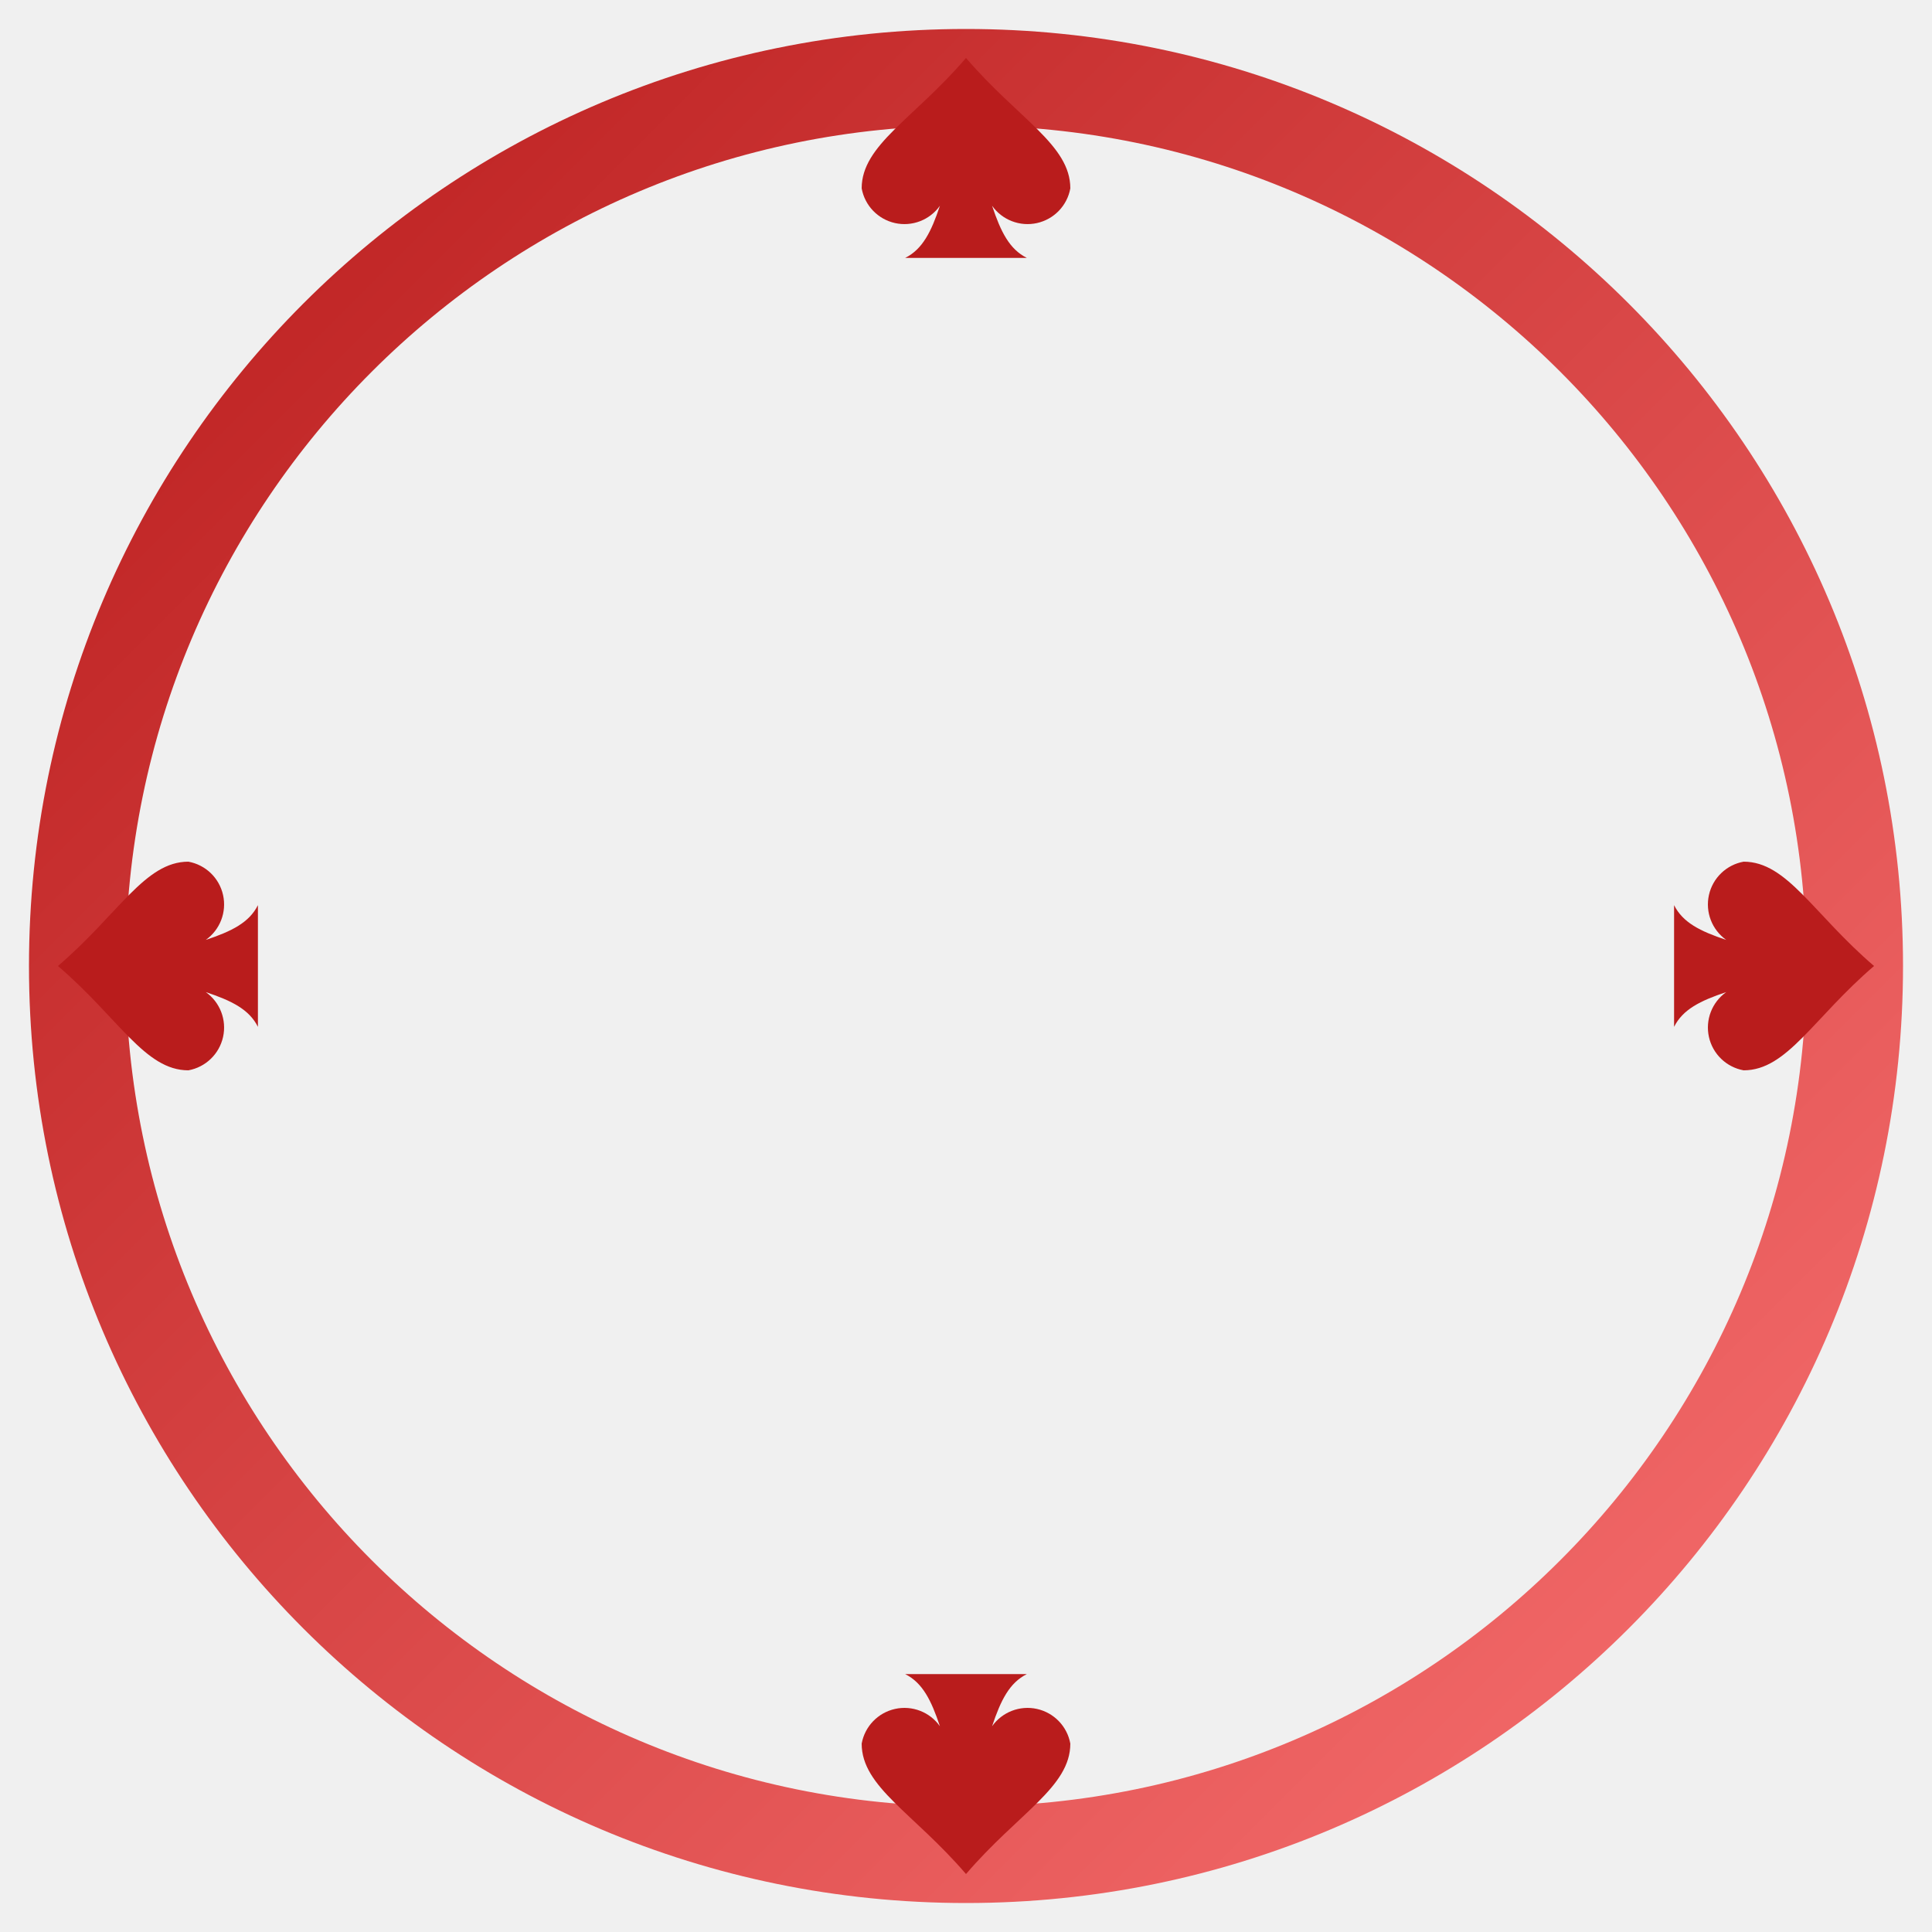
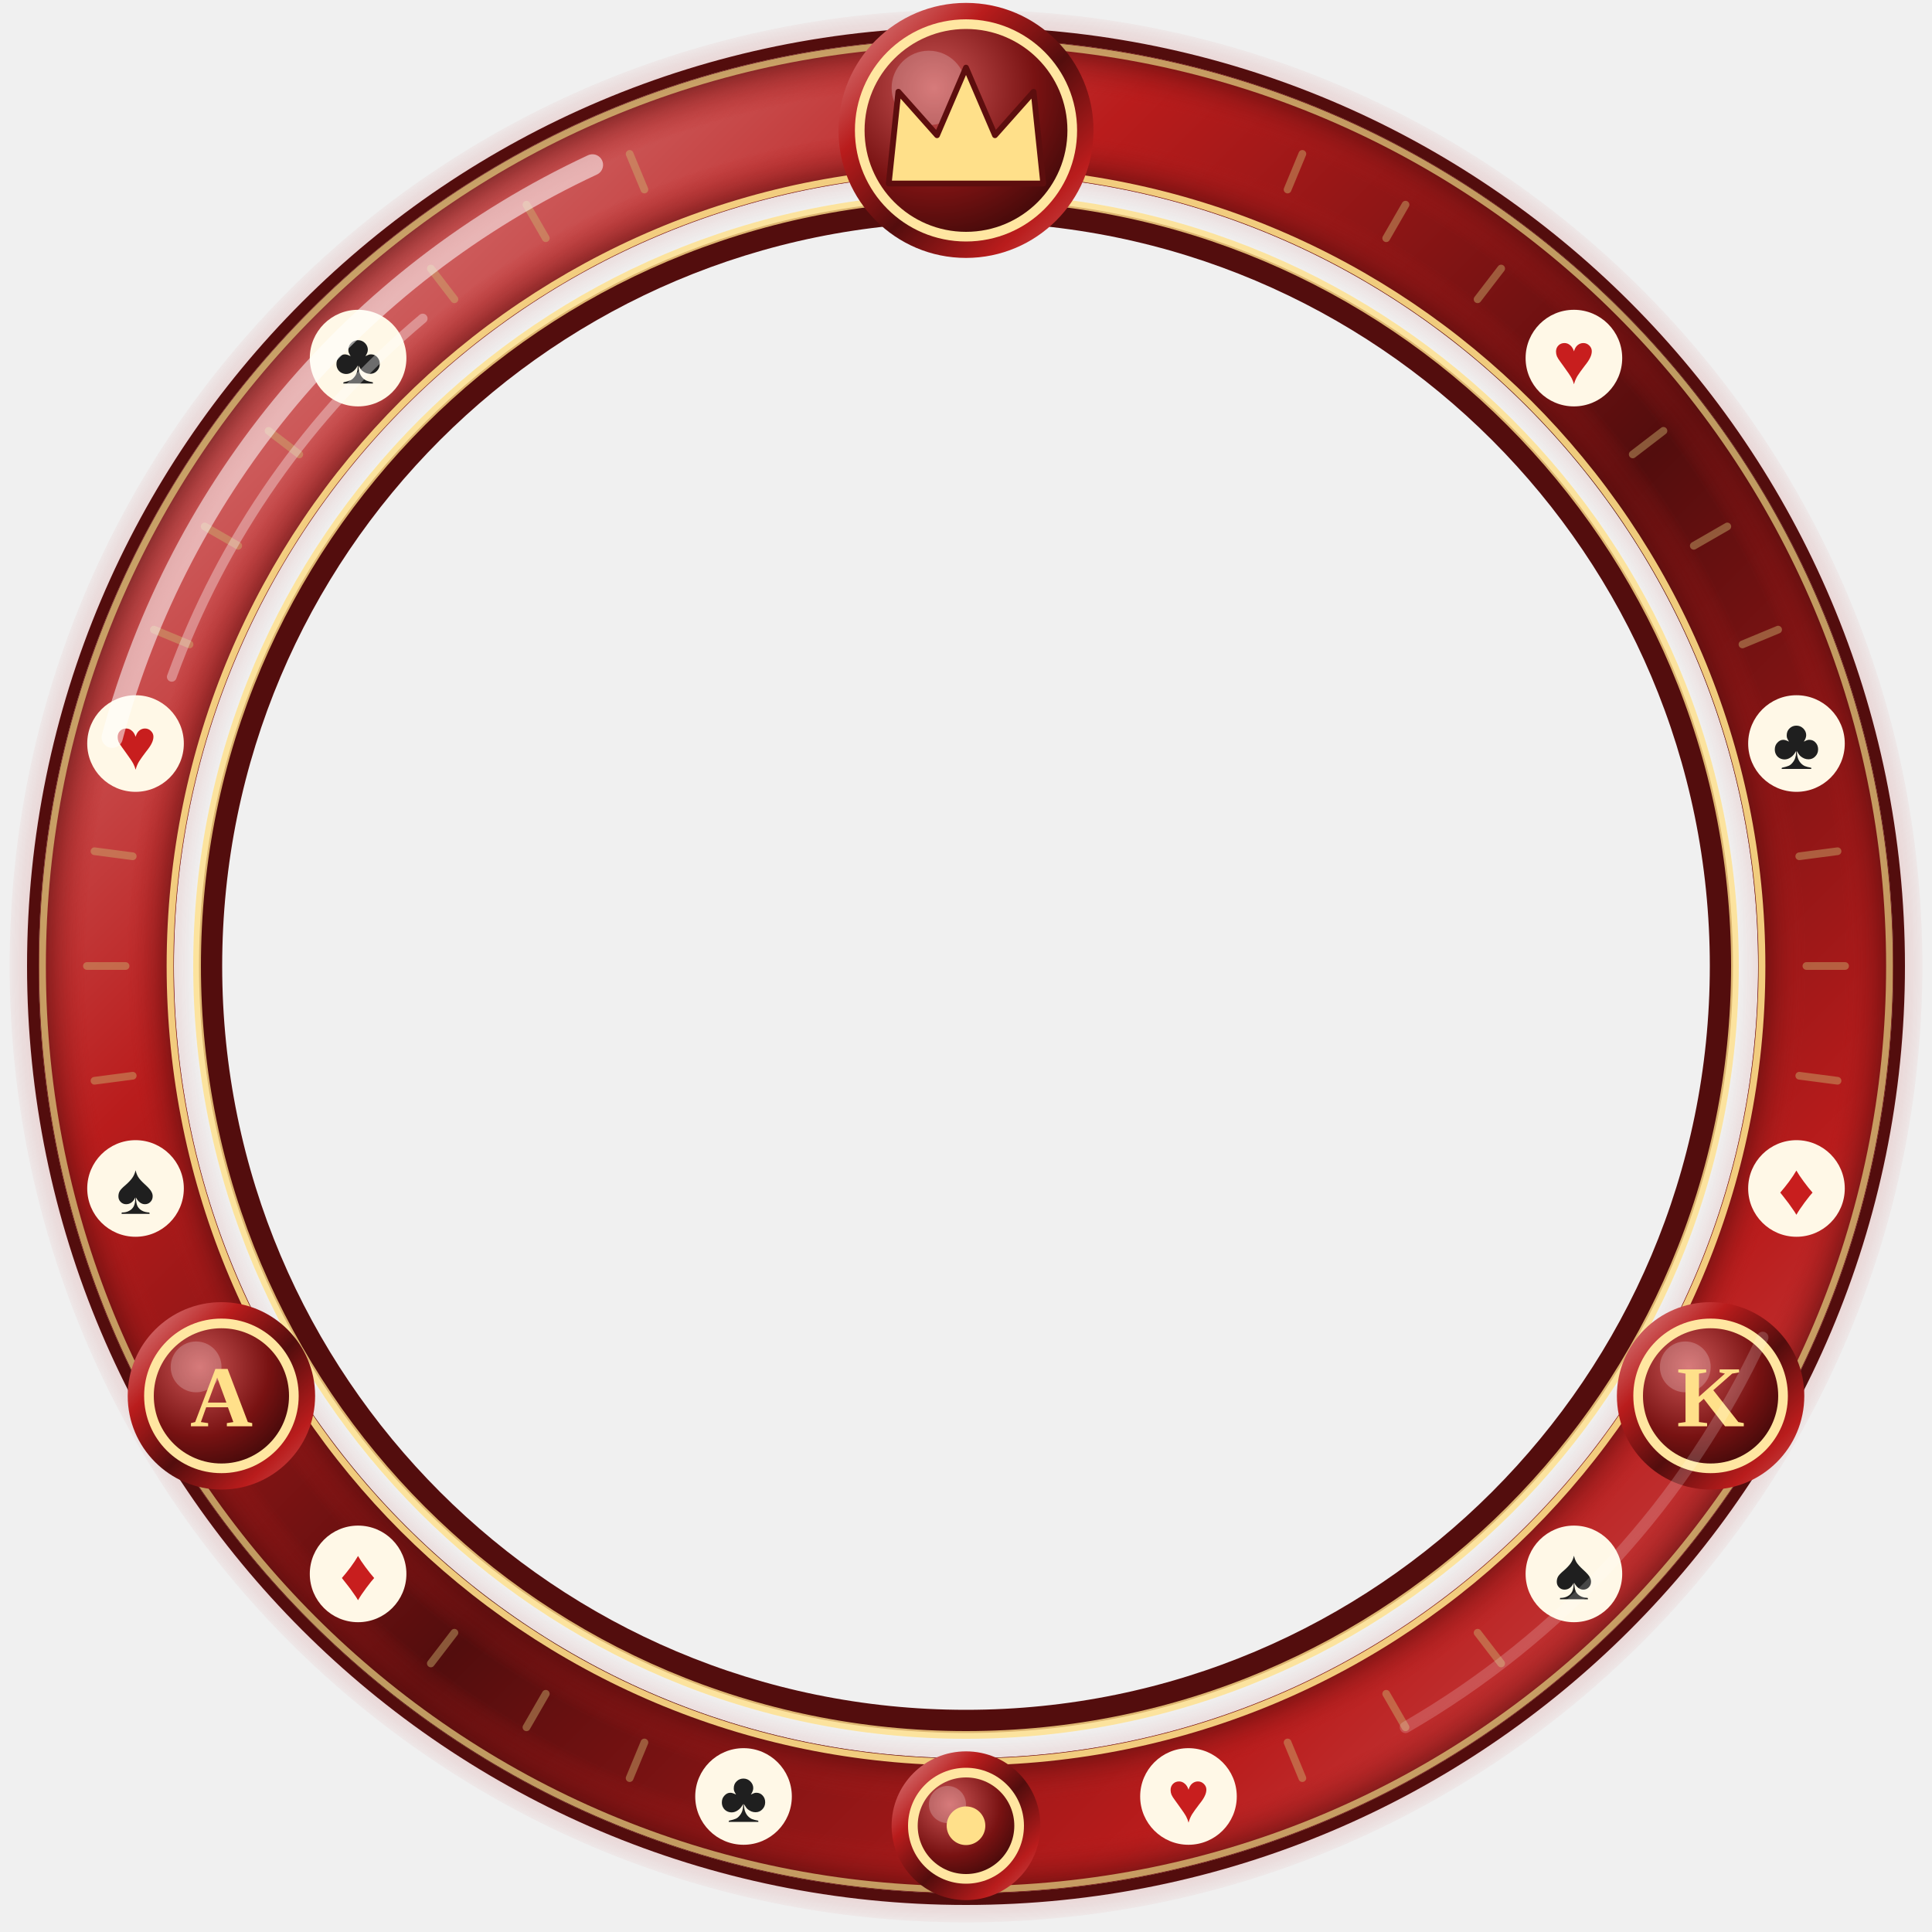
<svg xmlns="http://www.w3.org/2000/svg" viewBox="0 0 200 200" width="200" height="200">
  <defs>
-     <linearGradient id="anilloNaipia" x1="0%" y1="0%" x2="100%" y2="100%">
-       <stop offset="0%" stop-color="#B91C1C" />
-       <stop offset="100%" stop-color="#F87171" />
+     <linearGradient id="m-naipia-metal" x1="0" y1="0" x2="1" y2="1">
+       <stop offset="0" stop-color="#e09999" />
+       <stop offset="0.3" stop-color="#B91C1C" />
+       <stop offset="0.55" stop-color="#530d0d" />
+       <stop offset="0.8" stop-color="#B91C1C" />
+       <stop offset="1" stop-color="#ce6060" />
    </linearGradient>
-     <path id="espadaNaipia" d="M0 -10 C6 -3 12 0 12 5 A5 5 0 0 1 3 7 C4 10 5 12 7 13 L-7 13 C-5 12 -4 10 -3 7 A5 5 0 0 1 -12 5 C-12 0 -6 -3 0 -10 Z" />
+     <radialGradient id="m-naipia-bisel" gradientUnits="userSpaceOnUse" cx="100" cy="100" r="100">
+       <stop offset="0.82" stop-color="#530d0d" />
+       <stop offset="0.87" stop-color="#B91C1C" stop-opacity="0" />
+       <stop offset="0.91" stop-color="#B91C1C" stop-opacity="0" />
+       <stop offset="0.96" stop-color="#530d0d" />
+     </radialGradient>
+     <radialGradient id="m-naipia-halo" gradientUnits="userSpaceOnUse" cx="100" cy="100" r="100">
+       <stop offset="0.8" stop-color="#B91C1C" stop-opacity="0" />
+       <stop offset="0.9" stop-color="#c74949" stop-opacity="0.45" />
+       <stop offset="1" stop-color="#B91C1C" stop-opacity="0" />
+     </radialGradient>
+     <radialGradient id="m-naipia-gema" cx="0.35" cy="0.3" r="0.8">
+       <stop offset="0" stop-color="#cb5555" />
+       <stop offset="0.6" stop-color="#781212" />
+       <stop offset="1" stop-color="#380808" />
+     </radialGradient>
  </defs>
-   <circle cx="100" cy="100" r="92" fill="none" stroke="url(#anilloNaipia)" stroke-width="10" />
-   <g fill="#B91C1C">
-     <use href="#espadaNaipia" transform="translate(100 15) scale(0.9)" />
-     <use href="#espadaNaipia" transform="translate(185 100) rotate(90) scale(0.9)" />
-     <use href="#espadaNaipia" transform="translate(100 185) rotate(180) scale(0.9)" />
-     <use href="#espadaNaipia" transform="translate(15 100) rotate(270) scale(0.9)" />
+   <circle cx="100" cy="100" r="99" fill="url(#m-naipia-halo)" />
+   <circle cx="100" cy="100" r="78.2" fill="none" stroke="#530d0d" stroke-width="2.4" />
+   <circle cx="100" cy="100" r="79.6" fill="none" stroke="#FFE08A" stroke-width="0.8" opacity="0.8" />
+   <circle cx="100" cy="100" r="89" fill="none" stroke="url(#m-naipia-metal)" stroke-width="14" />
+   <circle cx="100" cy="100" r="89" fill="none" stroke="url(#m-naipia-bisel)" stroke-width="14" opacity="0.7" />
+   <circle cx="100" cy="100" r="82.4" fill="none" stroke="#FFE08A" stroke-width="0.7" opacity="0.9" />
+   <circle cx="100" cy="100" r="95.6" fill="none" stroke="#d9be75" stroke-width="0.7" opacity="0.8" />
+   <circle cx="100" cy="100" r="96.6" fill="none" stroke="#530d0d" stroke-width="1.2" />
+   <line x1="133.29" y1="19.62" x2="134.82" y2="15.93" stroke="#ccb36e" stroke-width="0.8" stroke-linecap="round" opacity="0.45" />
+   <line x1="143.5" y1="24.66" x2="145.5" y2="21.19" stroke="#ccb36e" stroke-width="0.8" stroke-linecap="round" opacity="0.45" />
+   <line x1="152.96" y1="30.98" x2="155.4" y2="27.8" stroke="#ccb36e" stroke-width="0.8" stroke-linecap="round" opacity="0.45" />
+   <line x1="161.52" y1="38.48" x2="164.35" y2="35.65" stroke="#ccb36e" stroke-width="0.8" stroke-linecap="round" opacity="0.45" />
+   <line x1="169.02" y1="47.04" x2="172.2" y2="44.6" stroke="#ccb36e" stroke-width="0.8" stroke-linecap="round" opacity="0.45" />
+   <line x1="175.34" y1="56.5" x2="178.81" y2="54.5" stroke="#ccb36e" stroke-width="0.8" stroke-linecap="round" opacity="0.45" />
+   <line x1="180.38" y1="66.71" x2="184.07" y2="65.18" stroke="#ccb36e" stroke-width="0.8" stroke-linecap="round" opacity="0.45" />
+   <line x1="184.04" y1="77.48" x2="187.9" y2="76.45" stroke="#ccb36e" stroke-width="0.8" stroke-linecap="round" opacity="0.45" />
+   <line x1="186.26" y1="88.64" x2="190.22" y2="88.12" stroke="#ccb36e" stroke-width="0.8" stroke-linecap="round" opacity="0.45" />
+   <line x1="187" y1="100" x2="191" y2="100" stroke="#ccb36e" stroke-width="0.8" stroke-linecap="round" opacity="0.45" />
+   <line x1="186.26" y1="111.36" x2="190.22" y2="111.88" stroke="#ccb36e" stroke-width="0.8" stroke-linecap="round" opacity="0.45" />
+   <line x1="184.04" y1="122.52" x2="187.9" y2="123.55" stroke="#ccb36e" stroke-width="0.8" stroke-linecap="round" opacity="0.45" />
+   <line x1="161.52" y1="161.52" x2="164.35" y2="164.35" stroke="#ccb36e" stroke-width="0.8" stroke-linecap="round" opacity="0.45" />
+   <line x1="152.96" y1="169.02" x2="155.4" y2="172.2" stroke="#ccb36e" stroke-width="0.8" stroke-linecap="round" opacity="0.45" />
+   <line x1="143.5" y1="175.34" x2="145.5" y2="178.81" stroke="#ccb36e" stroke-width="0.8" stroke-linecap="round" opacity="0.45" />
+   <line x1="133.29" y1="180.38" x2="134.82" y2="184.07" stroke="#ccb36e" stroke-width="0.8" stroke-linecap="round" opacity="0.45" />
+   <line x1="122.52" y1="184.04" x2="123.55" y2="187.9" stroke="#ccb36e" stroke-width="0.8" stroke-linecap="round" opacity="0.45" />
+   <line x1="77.48" y1="184.04" x2="76.45" y2="187.9" stroke="#ccb36e" stroke-width="0.8" stroke-linecap="round" opacity="0.45" />
+   <line x1="66.71" y1="180.38" x2="65.18" y2="184.07" stroke="#ccb36e" stroke-width="0.8" stroke-linecap="round" opacity="0.45" />
+   <line x1="56.5" y1="175.34" x2="54.5" y2="178.81" stroke="#ccb36e" stroke-width="0.8" stroke-linecap="round" opacity="0.45" />
+   <line x1="47.04" y1="169.02" x2="44.6" y2="172.2" stroke="#ccb36e" stroke-width="0.8" stroke-linecap="round" opacity="0.45" />
+   <line x1="38.48" y1="161.52" x2="35.65" y2="164.35" stroke="#ccb36e" stroke-width="0.8" stroke-linecap="round" opacity="0.45" />
+   <line x1="15.96" y1="122.52" x2="12.1" y2="123.55" stroke="#ccb36e" stroke-width="0.8" stroke-linecap="round" opacity="0.45" />
+   <line x1="13.74" y1="111.36" x2="9.78" y2="111.88" stroke="#ccb36e" stroke-width="0.8" stroke-linecap="round" opacity="0.45" />
+   <line x1="13" y1="100" x2="9" y2="100" stroke="#ccb36e" stroke-width="0.8" stroke-linecap="round" opacity="0.45" />
+   <line x1="13.74" y1="88.64" x2="9.78" y2="88.12" stroke="#ccb36e" stroke-width="0.8" stroke-linecap="round" opacity="0.45" />
+   <line x1="15.96" y1="77.48" x2="12.1" y2="76.45" stroke="#ccb36e" stroke-width="0.8" stroke-linecap="round" opacity="0.45" />
+   <line x1="19.62" y1="66.71" x2="15.93" y2="65.18" stroke="#ccb36e" stroke-width="0.8" stroke-linecap="round" opacity="0.45" />
+   <line x1="24.66" y1="56.5" x2="21.19" y2="54.5" stroke="#ccb36e" stroke-width="0.8" stroke-linecap="round" opacity="0.45" />
+   <line x1="30.98" y1="47.04" x2="27.8" y2="44.6" stroke="#ccb36e" stroke-width="0.8" stroke-linecap="round" opacity="0.45" />
+   <line x1="38.48" y1="38.48" x2="35.65" y2="35.65" stroke="#ccb36e" stroke-width="0.8" stroke-linecap="round" opacity="0.45" />
+   <line x1="47.04" y1="30.98" x2="44.6" y2="27.8" stroke="#ccb36e" stroke-width="0.8" stroke-linecap="round" opacity="0.45" />
+   <line x1="56.5" y1="24.66" x2="54.5" y2="21.19" stroke="#ccb36e" stroke-width="0.8" stroke-linecap="round" opacity="0.45" />
+   <line x1="66.71" y1="19.62" x2="65.18" y2="15.93" stroke="#ccb36e" stroke-width="0.8" stroke-linecap="round" opacity="0.45" />
+   <circle cx="162.93" cy="37.07" r="5" fill="#FFF8E7" />
+   <text x="162.93" y="39.7" font-family="Georgia, 'Times New Roman', serif" font-size="7.5" font-weight="700" text-anchor="middle" fill="#C81E1E">♥</text>
+   <circle cx="185.97" cy="76.97" r="5" fill="#FFF8E7" />
+   <text x="185.97" y="79.6" font-family="Georgia, 'Times New Roman', serif" font-size="7.5" font-weight="700" text-anchor="middle" fill="#1F1F1F">♣</text>
+   <circle cx="185.97" cy="123.03" r="5" fill="#FFF8E7" />
+   <text x="185.97" y="125.66" font-family="Georgia, 'Times New Roman', serif" font-size="7.5" font-weight="700" text-anchor="middle" fill="#C81E1E">♦</text>
+   <circle cx="162.93" cy="162.93" r="5" fill="#FFF8E7" />
+   <text x="162.93" y="165.56" font-family="Georgia, 'Times New Roman', serif" font-size="7.5" font-weight="700" text-anchor="middle" fill="#1F1F1F">♠</text>
+   <circle cx="123.03" cy="185.97" r="5" fill="#FFF8E7" />
+   <text x="123.03" y="188.6" font-family="Georgia, 'Times New Roman', serif" font-size="7.5" font-weight="700" text-anchor="middle" fill="#C81E1E">♥</text>
+   <circle cx="76.97" cy="185.97" r="5" fill="#FFF8E7" />
+   <text x="76.97" y="188.6" font-family="Georgia, 'Times New Roman', serif" font-size="7.5" font-weight="700" text-anchor="middle" fill="#1F1F1F">♣</text>
+   <circle cx="37.07" cy="162.93" r="5" fill="#FFF8E7" />
+   <text x="37.07" y="165.56" font-family="Georgia, 'Times New Roman', serif" font-size="7.5" font-weight="700" text-anchor="middle" fill="#C81E1E">♦</text>
+   <circle cx="14.03" cy="123.03" r="5" fill="#FFF8E7" />
+   <text x="14.03" y="125.66" font-family="Georgia, 'Times New Roman', serif" font-size="7.5" font-weight="700" text-anchor="middle" fill="#1F1F1F">♠</text>
+   <circle cx="14.03" cy="76.97" r="5" fill="#FFF8E7" />
+   <text x="14.03" y="79.6" font-family="Georgia, 'Times New Roman', serif" font-size="7.5" font-weight="700" text-anchor="middle" fill="#C81E1E">♥</text>
+   <circle cx="37.07" cy="37.07" r="5" fill="#FFF8E7" />
+   <text x="37.07" y="39.7" font-family="Georgia, 'Times New Roman', serif" font-size="7.5" font-weight="700" text-anchor="middle" fill="#1F1F1F">♣</text>
+   <g transform="translate(0 2.5)">
+     <circle cx="100" cy="11" r="13.2" fill="url(#m-naipia-metal)" />
+     <circle cx="100" cy="11" r="11" fill="url(#m-naipia-gema)" stroke="#ffe6a1" stroke-width="1" />
+     <circle cx="96.15" cy="6.6" r="3.85" fill="#FFFFFF" opacity="0.22" />
+     <path d="M92 16.5 L93 7 L97 11.5 L100 4.5 L103 11.5 L107 7 L108 16.5 Z" fill="#FFE08A" stroke="#5d0e0e" stroke-width="0.6" stroke-linejoin="round" />
  </g>
+   <circle cx="22.92" cy="144.5" r="9.7" fill="url(#m-naipia-metal)" />
+   <circle cx="22.92" cy="144.5" r="7.5" fill="url(#m-naipia-gema)" stroke="#ffe6a1" stroke-width="1" />
+   <circle cx="20.3" cy="141.5" r="2.63" fill="#FFFFFF" opacity="0.22" />
+   <text x="22.92" y="147.65" font-family="Georgia, 'Times New Roman', serif" font-size="9" font-weight="700" text-anchor="middle" fill="#FFE08A">A</text>
+   <circle cx="177.08" cy="144.5" r="9.7" fill="url(#m-naipia-metal)" />
+   <circle cx="177.08" cy="144.5" r="7.5" fill="url(#m-naipia-gema)" stroke="#ffe6a1" stroke-width="1" />
+   <circle cx="174.46" cy="141.5" r="2.63" fill="#FFFFFF" opacity="0.22" />
+   <text x="177.08" y="147.65" font-family="Georgia, 'Times New Roman', serif" font-size="9" font-weight="700" text-anchor="middle" fill="#FFE08A">K</text>
+   <circle cx="100" cy="189" r="7.7" fill="url(#m-naipia-metal)" />
+   <circle cx="100" cy="189" r="5.5" fill="url(#m-naipia-gema)" stroke="#ffe6a1" stroke-width="1" />
+   <circle cx="98.08" cy="186.8" r="1.92" fill="#FFFFFF" opacity="0.22" />
+   <circle cx="100" cy="189" r="2" fill="#FFE08A" />
+   <path d="M11.62 76.32 A91.5 91.5 0 0 1 61.33 17.07" fill="none" stroke="#FFFFFF" stroke-width="2.2" stroke-linecap="round" opacity="0.55" />
+   <path d="M17.78 70.07 A87.5 87.5 0 0 1 43.76 32.97" fill="none" stroke="#FFFFFF" stroke-width="1" stroke-linecap="round" opacity="0.35" />
+   <path d="M182.47 138.46 A91 91 0 0 1 145.5 178.81" fill="none" stroke="#FFFFFF" stroke-width="1.2" stroke-linecap="round" opacity="0.18" />
</svg>
